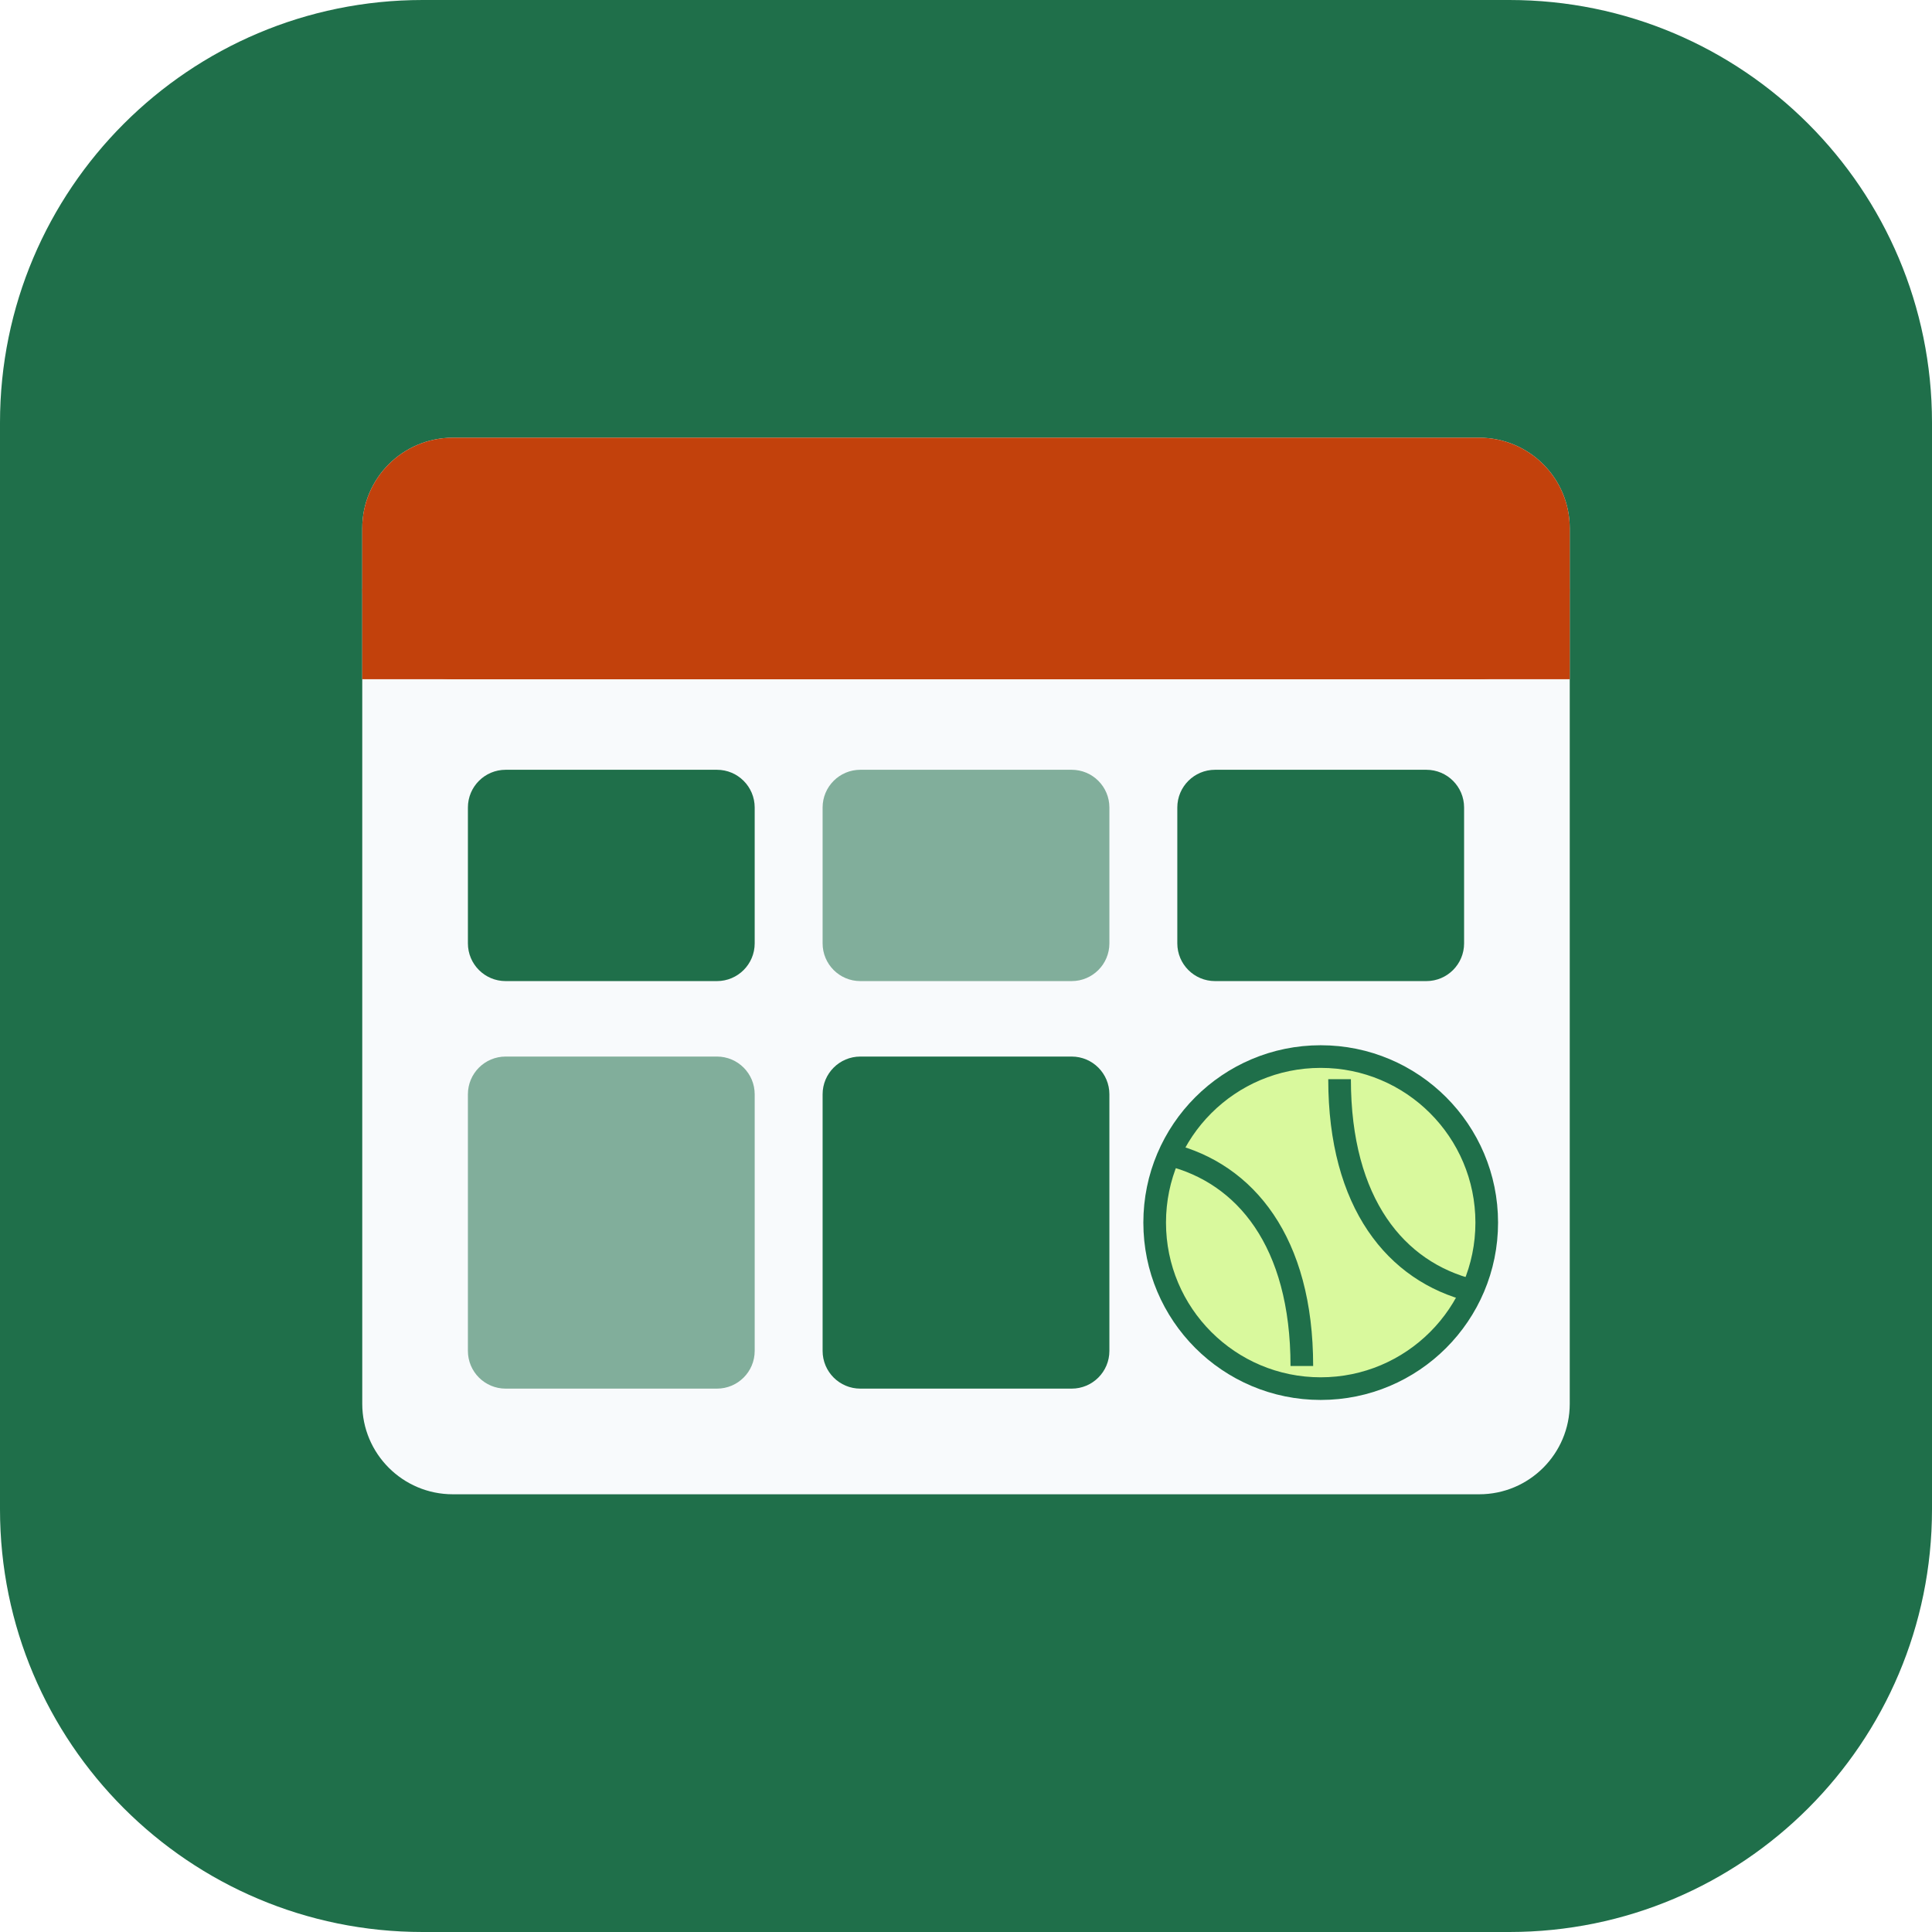
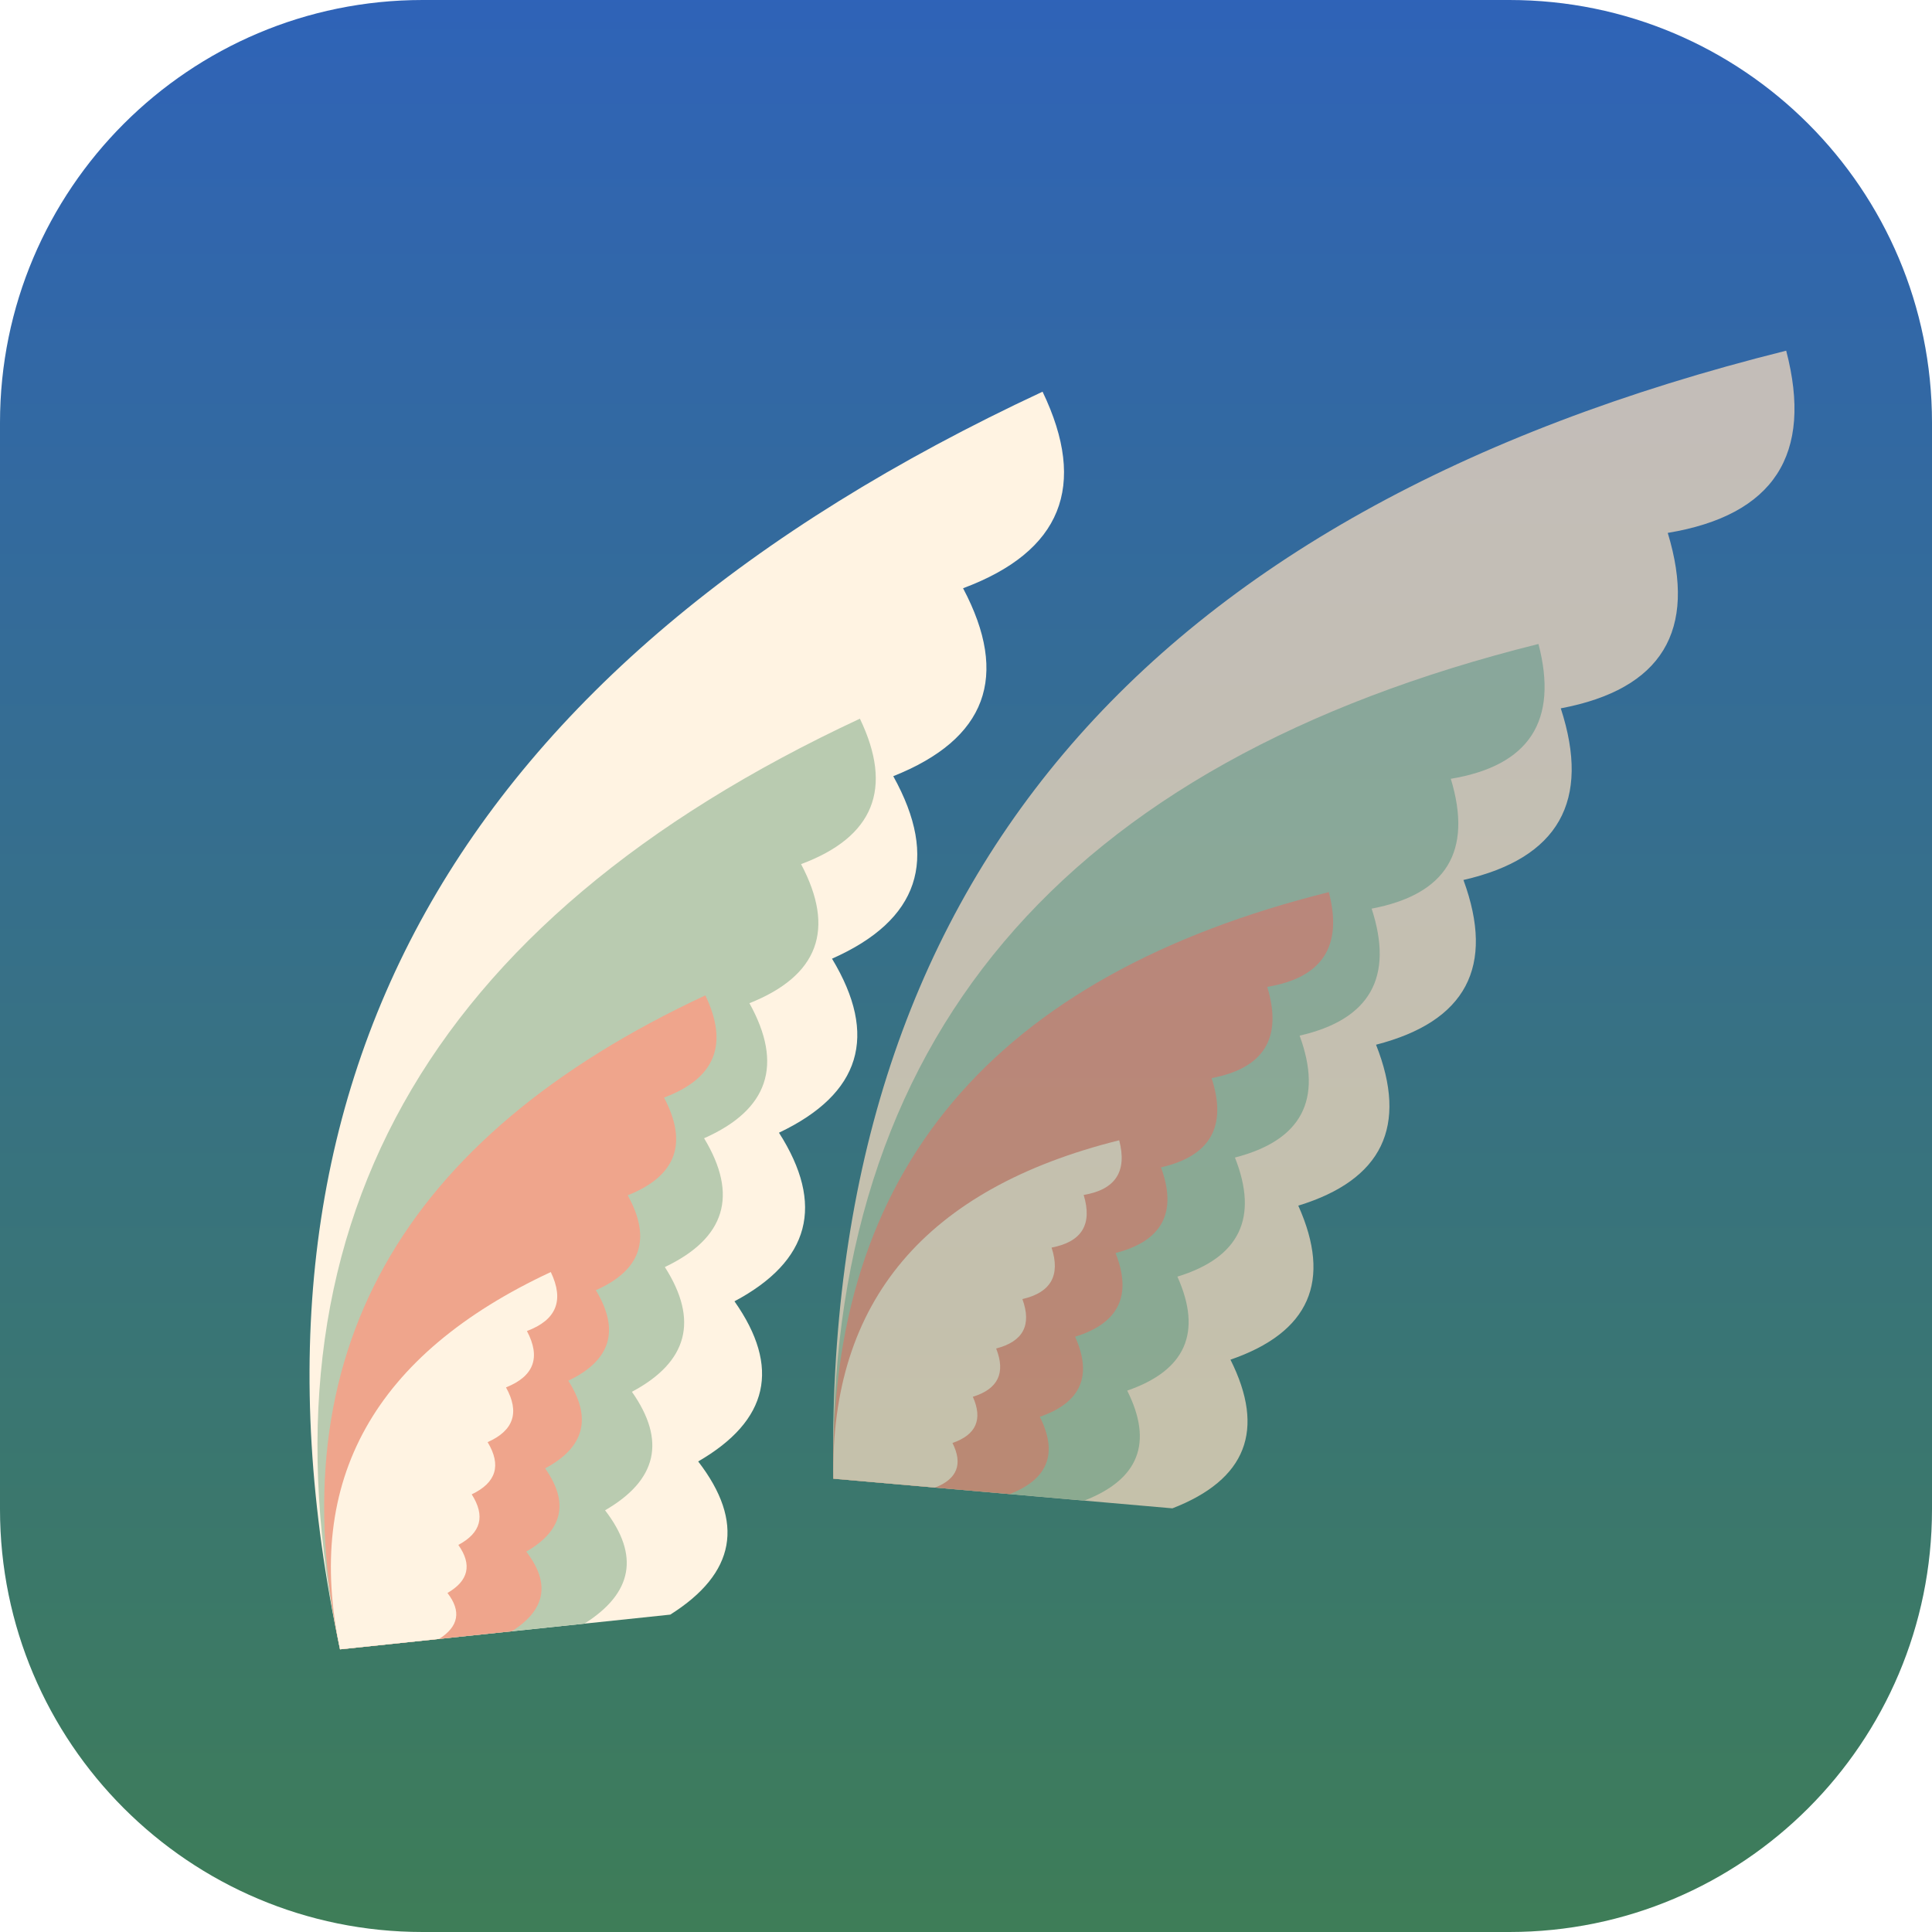
<svg xmlns="http://www.w3.org/2000/svg" viewBox="0 0 1024 1024">
-   <rect width="1024" height="1024" rx="224" fill="#1f6f4a" />
-   <rect x="192" y="232" width="640" height="560" rx="48" fill="#f8fafc" />
-   <rect x="192" y="232" width="640" height="128" rx="48" fill="#c2410c" />
-   <rect x="192" y="312" width="640" height="48" fill="#c2410c" />
-   <g fill="#1f6f4a">
-     <rect x="248" y="408" width="152" height="112" rx="20" />
-     <rect x="436" y="408" width="152" height="112" rx="20" opacity=".55" />
-     <rect x="624" y="408" width="152" height="112" rx="20" />
-     <rect x="248" y="560" width="152" height="176" rx="20" opacity=".55" />
-     <rect x="436" y="560" width="152" height="176" rx="20" />
+   <defs>
+     <linearGradient id="court" x1="0" y1="0" x2="0" y2="1">
+       <stop offset="0" stop-color="#2f63b8" />
+       <stop offset="1" stop-color="#3e7d57" />
+     </linearGradient>
+     <path id="wing" d="M250 900 Q190 330 800 120 Q835 218 734 244 Q771 336 675 363 Q712 450 622 479 Q660 560 575 590 Q613 666 534 698 Q573 768 499 801 Q539 866 470 900 Z" />
+   </defs>
+   <rect width="1024" height="1024" rx="224" fill="url(#court)" />
+   <g opacity=".75" transform="rotate(5 430 860) translate(230 45) scale(.82)">
+     <use href="#wing" fill="#f3d9bf" />
+     <use href="#wing" fill="#a6bb9c" transform="translate(250 900) scale(.74) translate(-250 -900)" />
+     <use href="#wing" fill="#e48f76" transform="translate(250 900) scale(.52) translate(-250 -900)" />
+     <use href="#wing" fill="#f3d9bf" transform="translate(250 900) scale(.3) translate(-250 -900)" />
  </g>
-   <circle cx="700" cy="648" r="88" fill="#d9f99d" stroke="#1f6f4a" stroke-width="12" />
-   <path d="M620 612c40 10 70 46 70 112M780 684c-40-10-70-46-70-112" fill="none" stroke="#1f6f4a" stroke-width="12" />
+   <g transform="rotate(-6 220 870) translate(-20 150) scale(.8)">
+     <use href="#wing" fill="#fff3e2" />
+     <use href="#wing" fill="#b9cbb0" transform="translate(250 900) scale(.74) translate(-250 -900)" />
+     <use href="#wing" fill="#efa58c" transform="translate(250 900) scale(.52) translate(-250 -900)" />
+     <use href="#wing" fill="#fff3e2" transform="translate(250 900) scale(.3) translate(-250 -900)" />
+   </g>
</svg>
